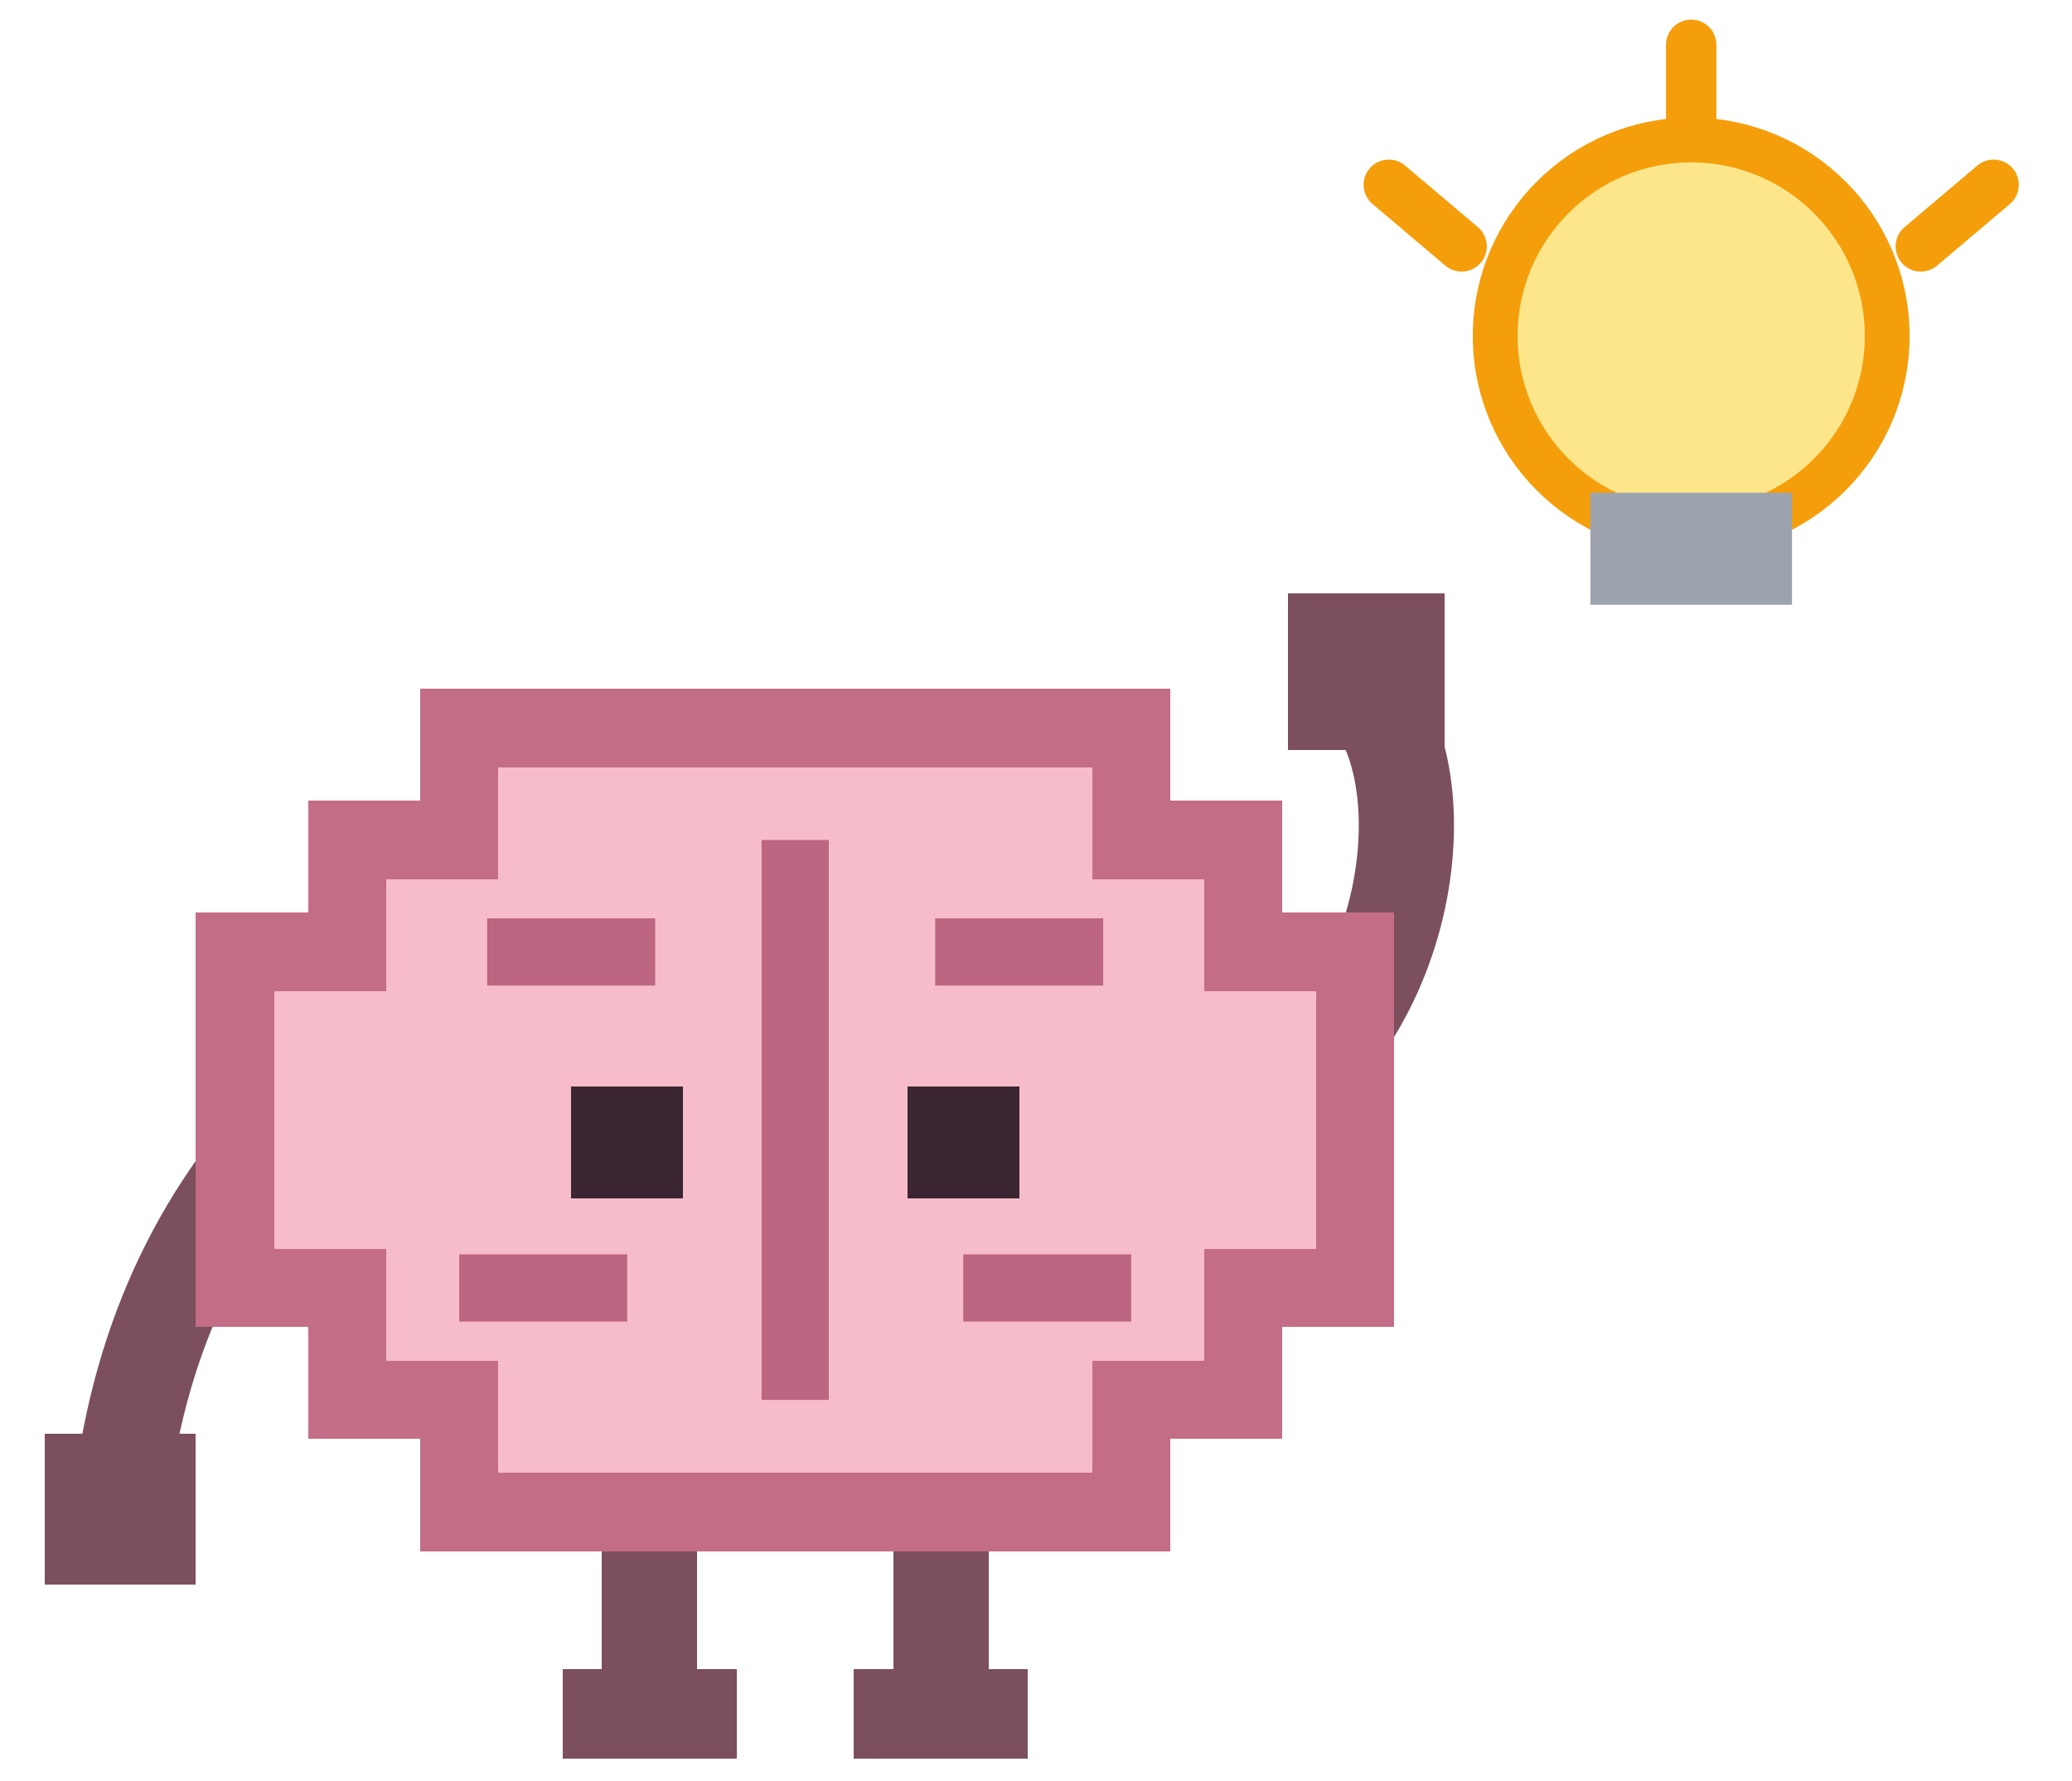
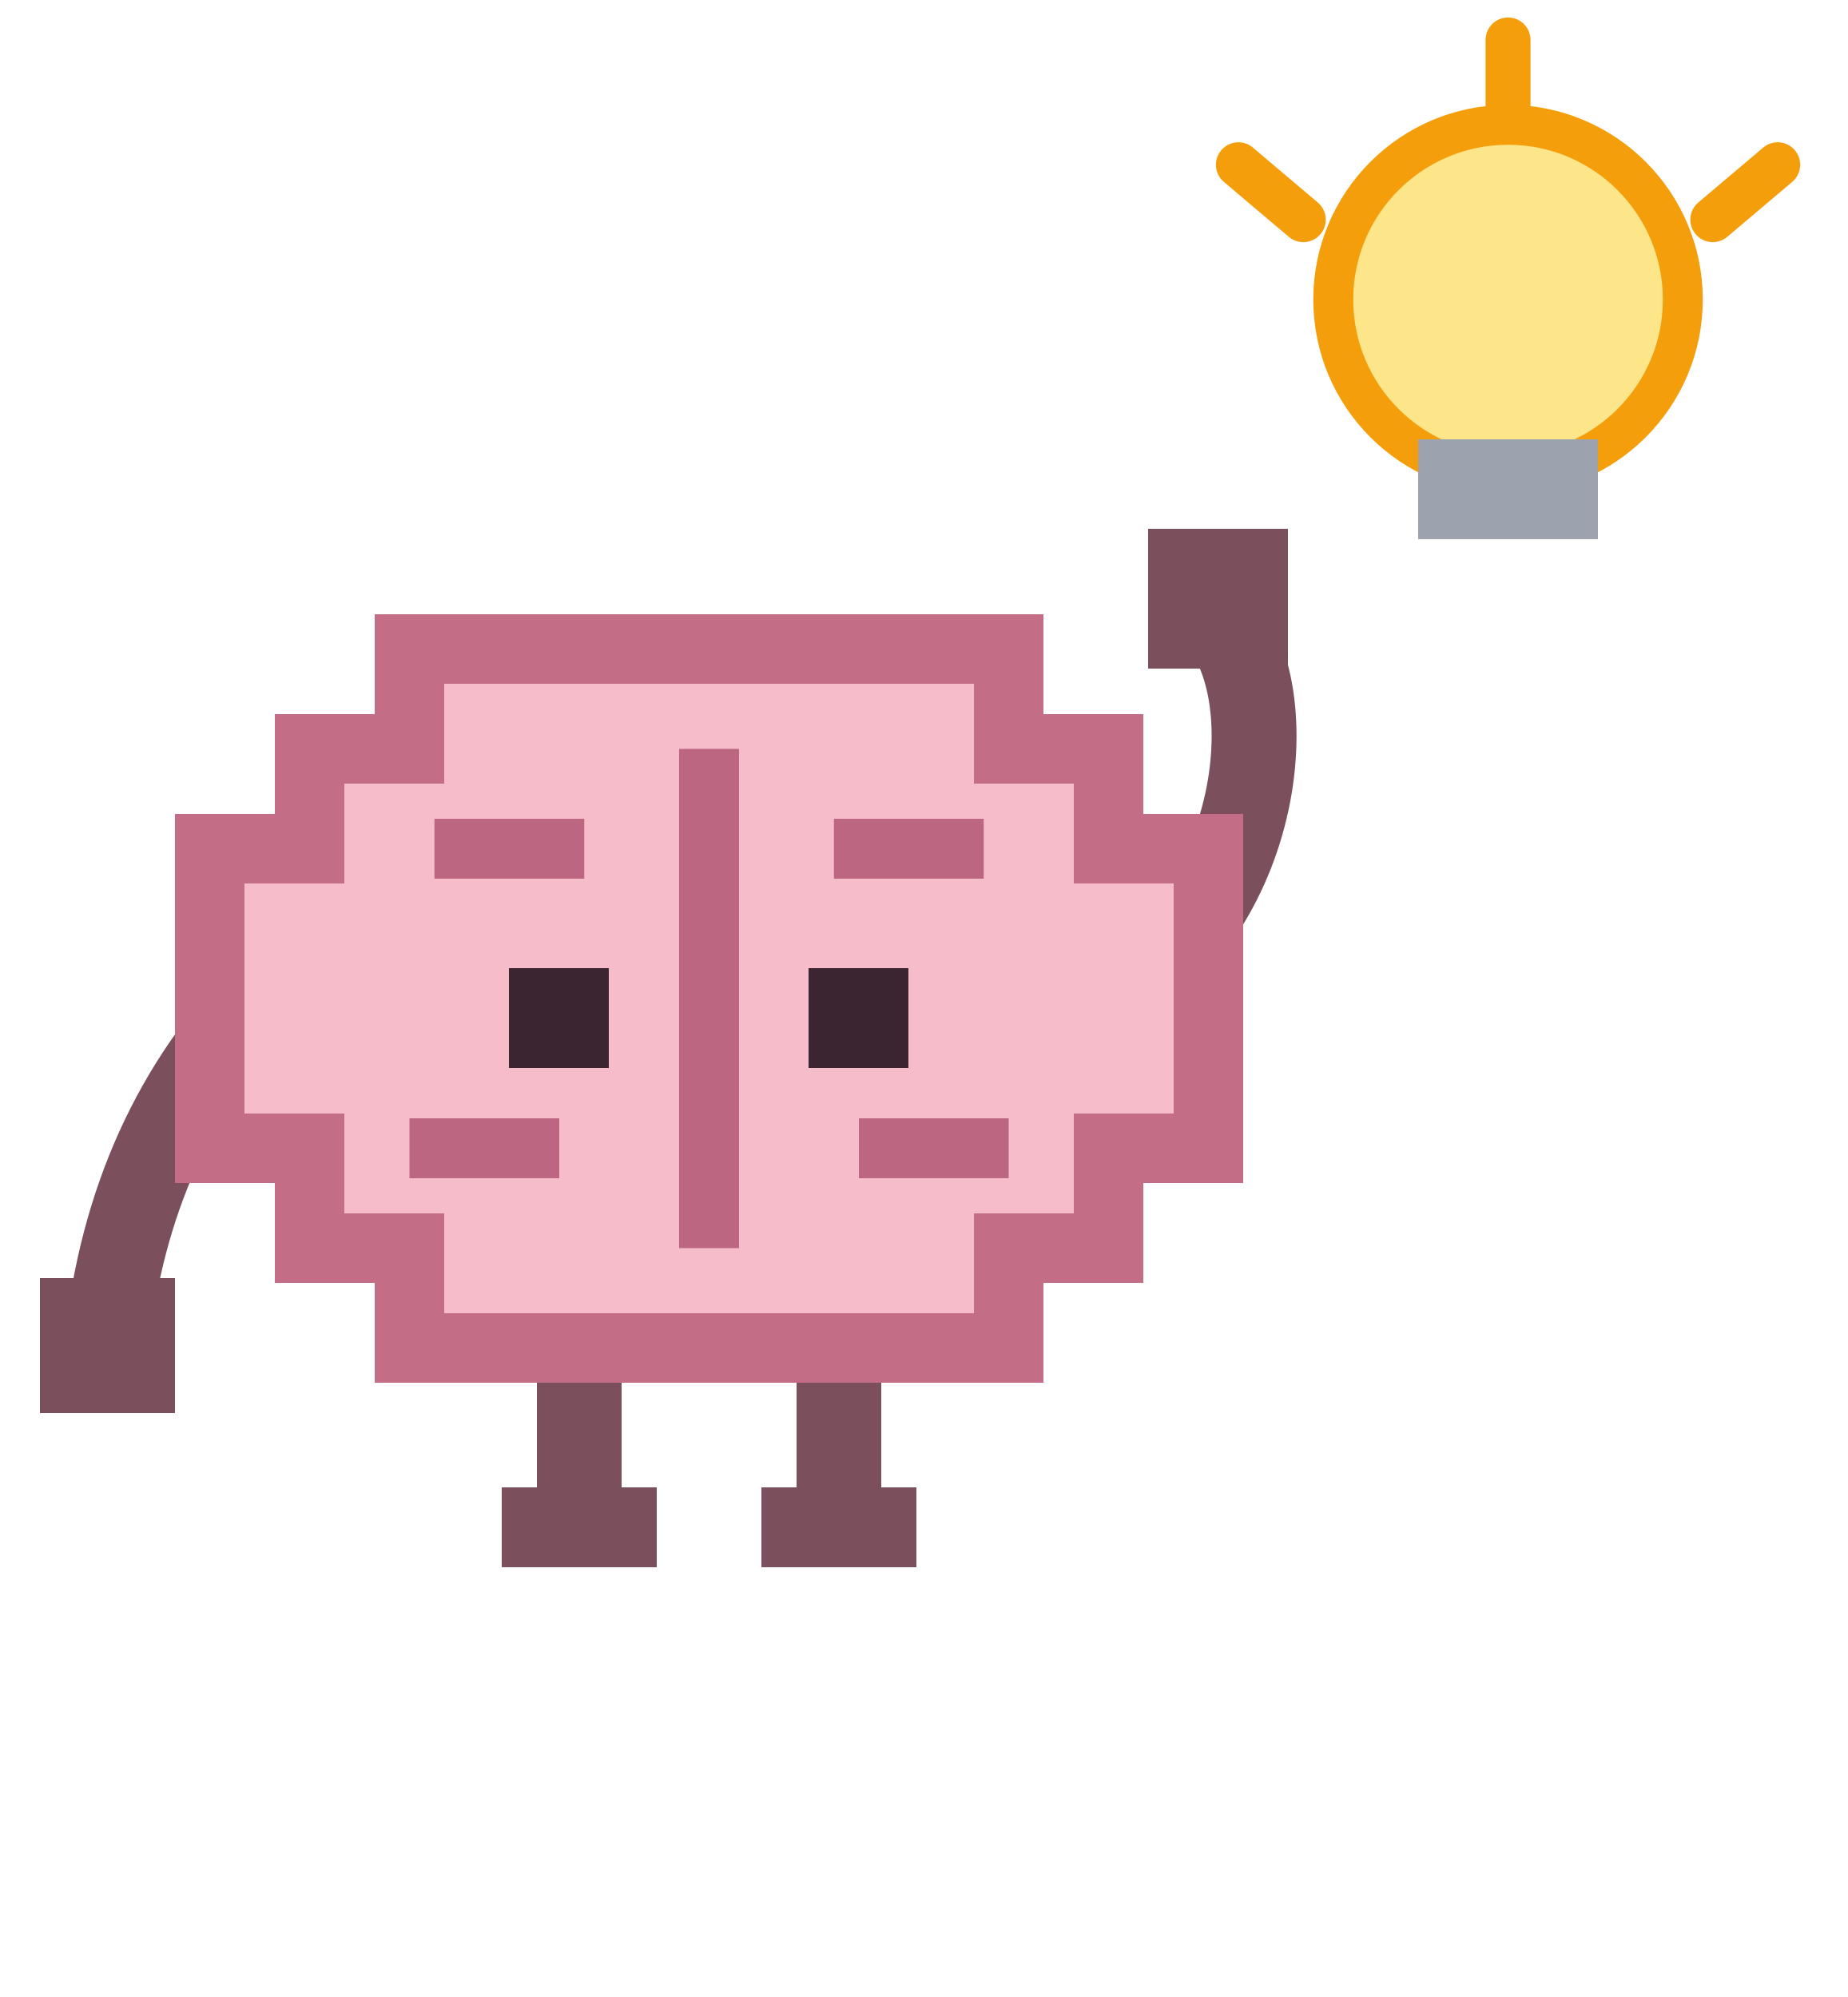
- <svg xmlns="http://www.w3.org/2000/svg" viewBox="1.8 -7 37 31.8">
+ <svg xmlns="http://www.w3.org/2000/svg" viewBox="1.8 -7 37 40">
  <g stroke="#f59e0b" stroke-width="0.9" stroke-linecap="round">
    <line x1="32" y1="-4.6" x2="32" y2="-6.2" />
    <line x1="27.9" y1="-2.6" x2="26.6" y2="-3.7" />
    <line x1="36.1" y1="-2.6" x2="37.4" y2="-3.7" />
  </g>
  <circle cx="32" cy="-1" r="3.5" fill="#fde68a" stroke="#f59e0b" stroke-width="0.8" />
  <rect x="30.2" y="1.8" width="3.6" height="2" fill="#9ca3af" />
  <g fill="#7c4f5d" shape-rendering="crispEdges">
    <rect x="12.55" y="20" width="1.7" height="3.4" />
    <rect x="11.85" y="22.8" width="3.1" height="1.6" />
    <rect x="17.75" y="20" width="1.7" height="3.4" />
    <rect x="17.05" y="22.8" width="3.1" height="1.6" />
    <rect x="2.6" y="18.6" width="2.7" height="2.7" />
    <rect x="24.8" y="3.6" width="2.8" height="2.8" />
  </g>
  <g fill="none" stroke="#7c4f5d" stroke-width="1.7" stroke-linecap="round" stroke-linejoin="round">
    <path d="M7.5,12.5 Q4.6,15.2 4,19.4" />
    <path d="M24,13 C27.2,11.2 27.6,6.5 26,5.2" />
  </g>
  <path d="M10,6 H22 V8 H24 V10 H26 V16 H24 V18 H22 V20 H10 V18 H8 V16 H6 V10 H8 V8 H10 Z" fill="#f6bcca" stroke="#c46d87" stroke-width="1.4" stroke-linejoin="miter" shape-rendering="crispEdges" />
  <path d="M16,8 V18 M10.5,10 H13.5 M18.5,10 H21.5 M10,16 H13 M19,16 H22" fill="none" stroke="#b15775" stroke-width="1.2" opacity="0.85" />
  <g fill="#3a2530" shape-rendering="crispEdges">
    <rect x="12" y="12.4" width="2" height="2" />
    <rect x="18" y="12.4" width="2" height="2" />
  </g>
</svg>
